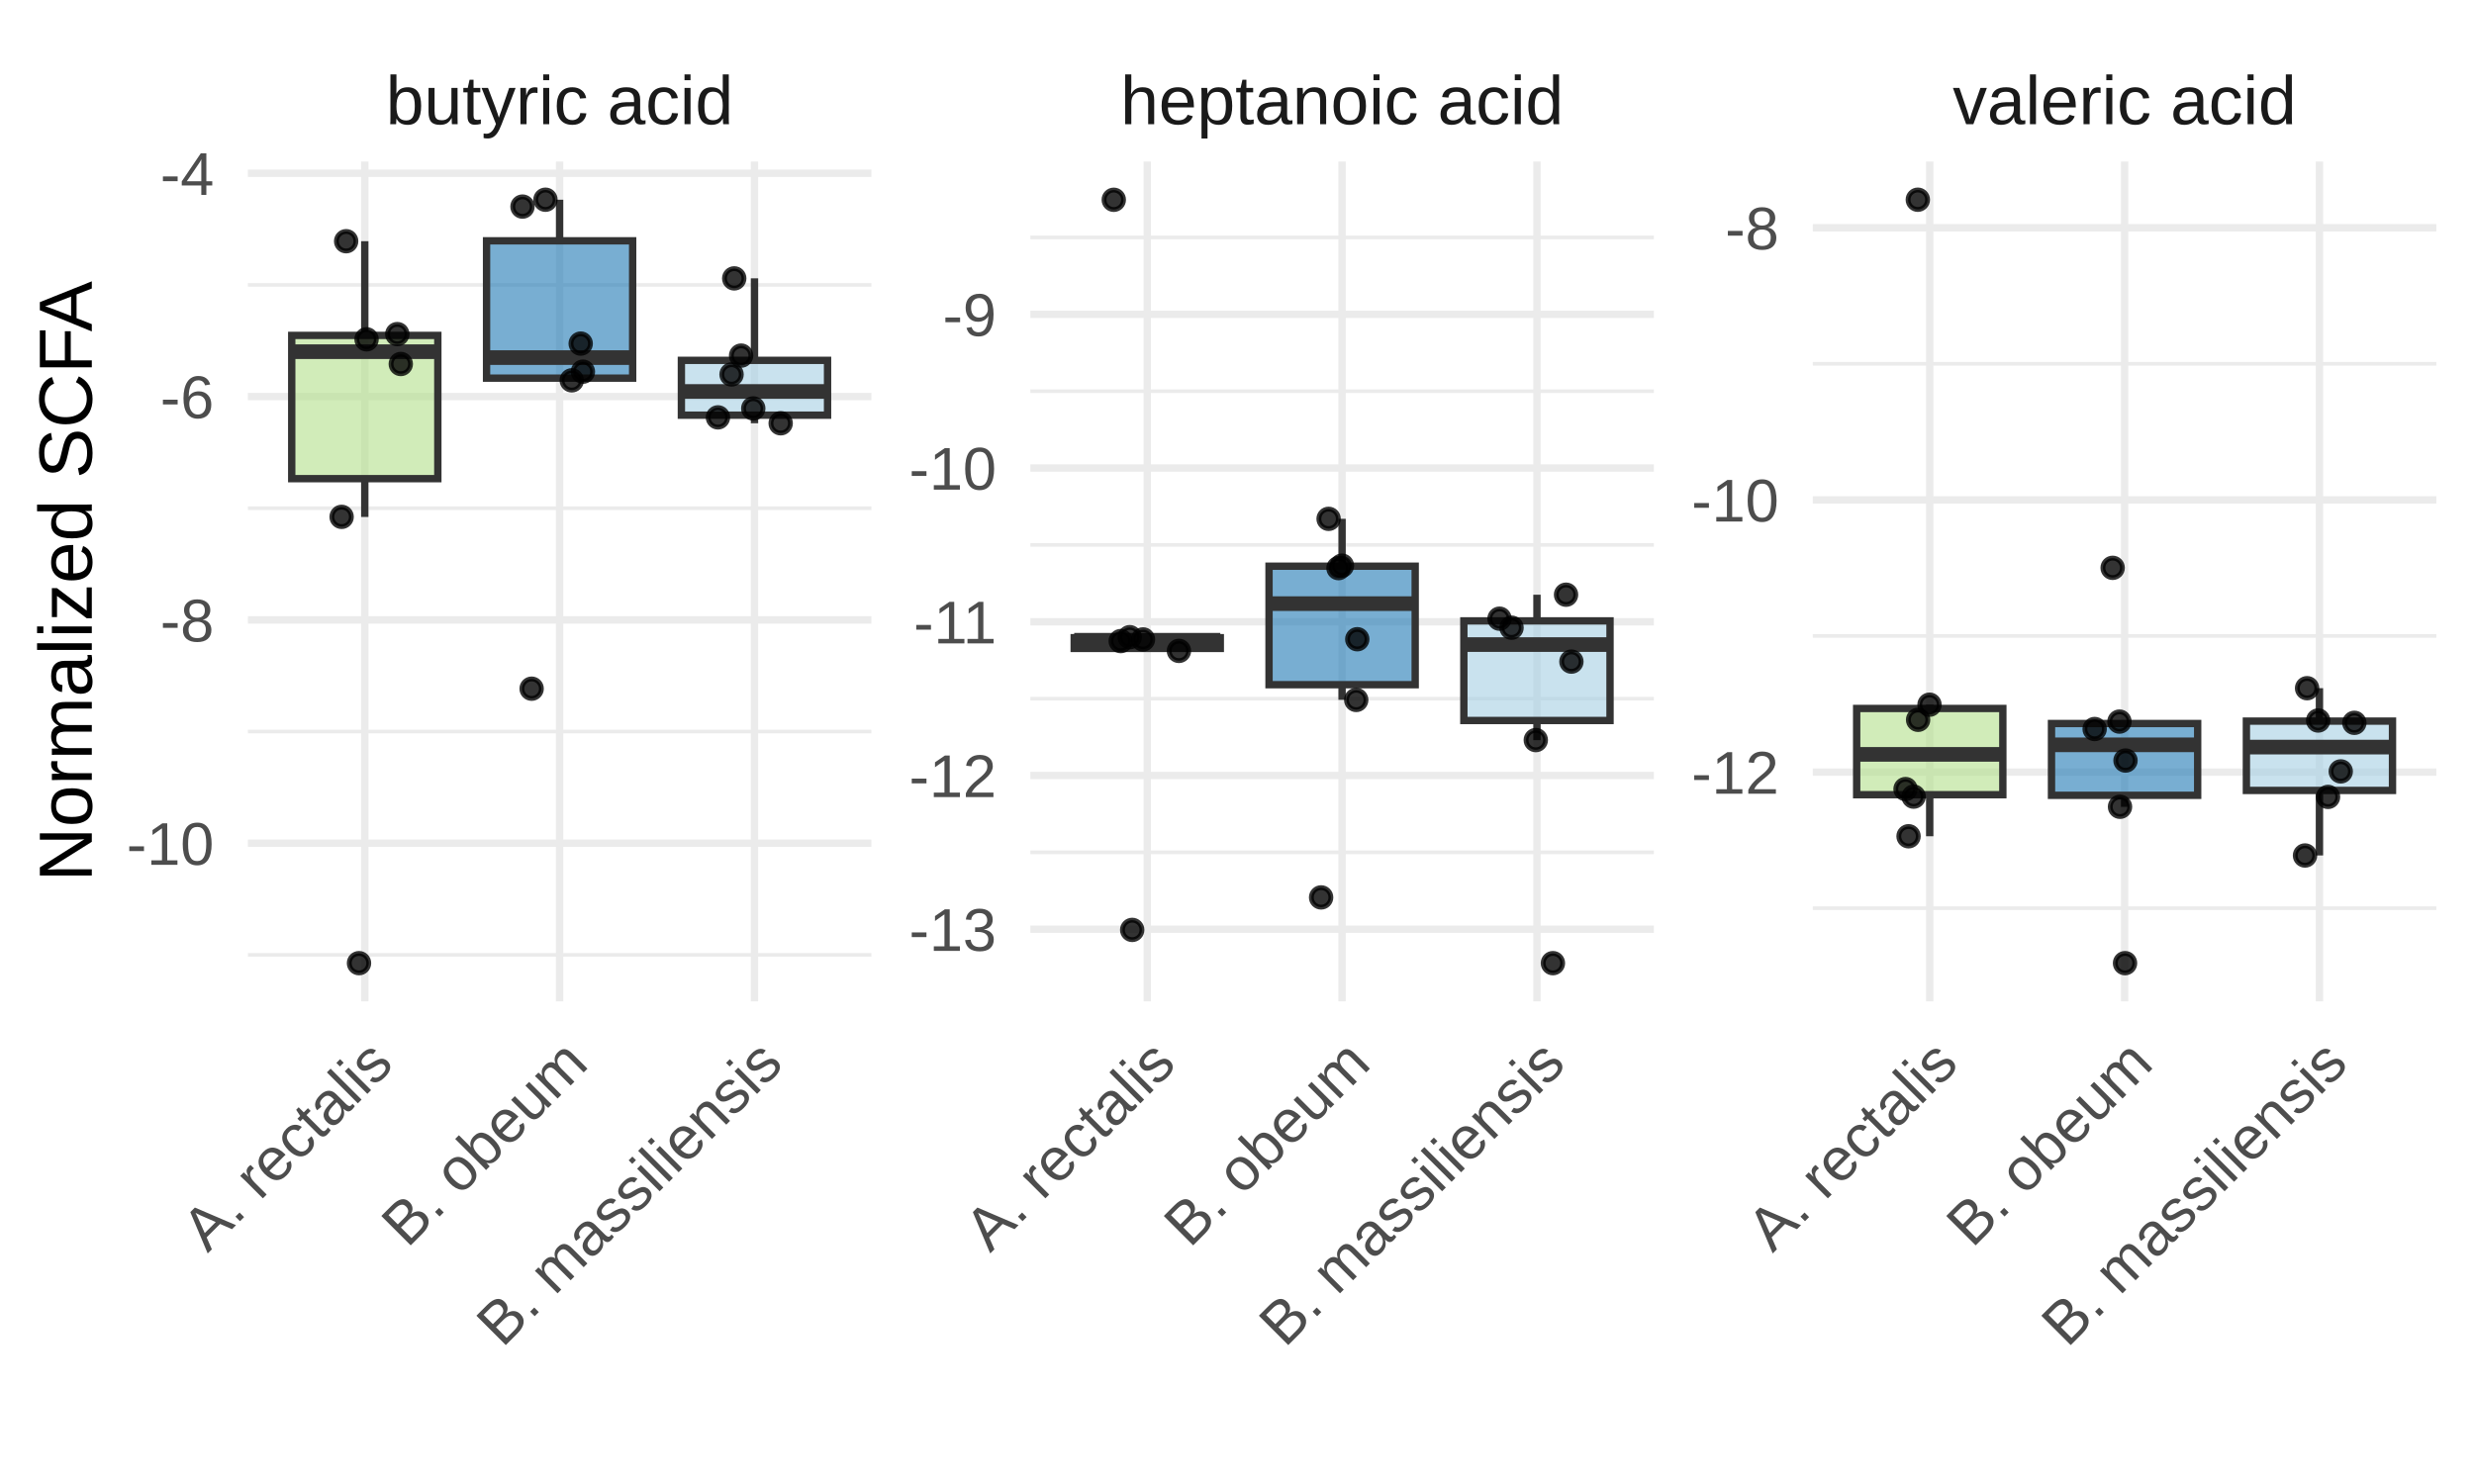
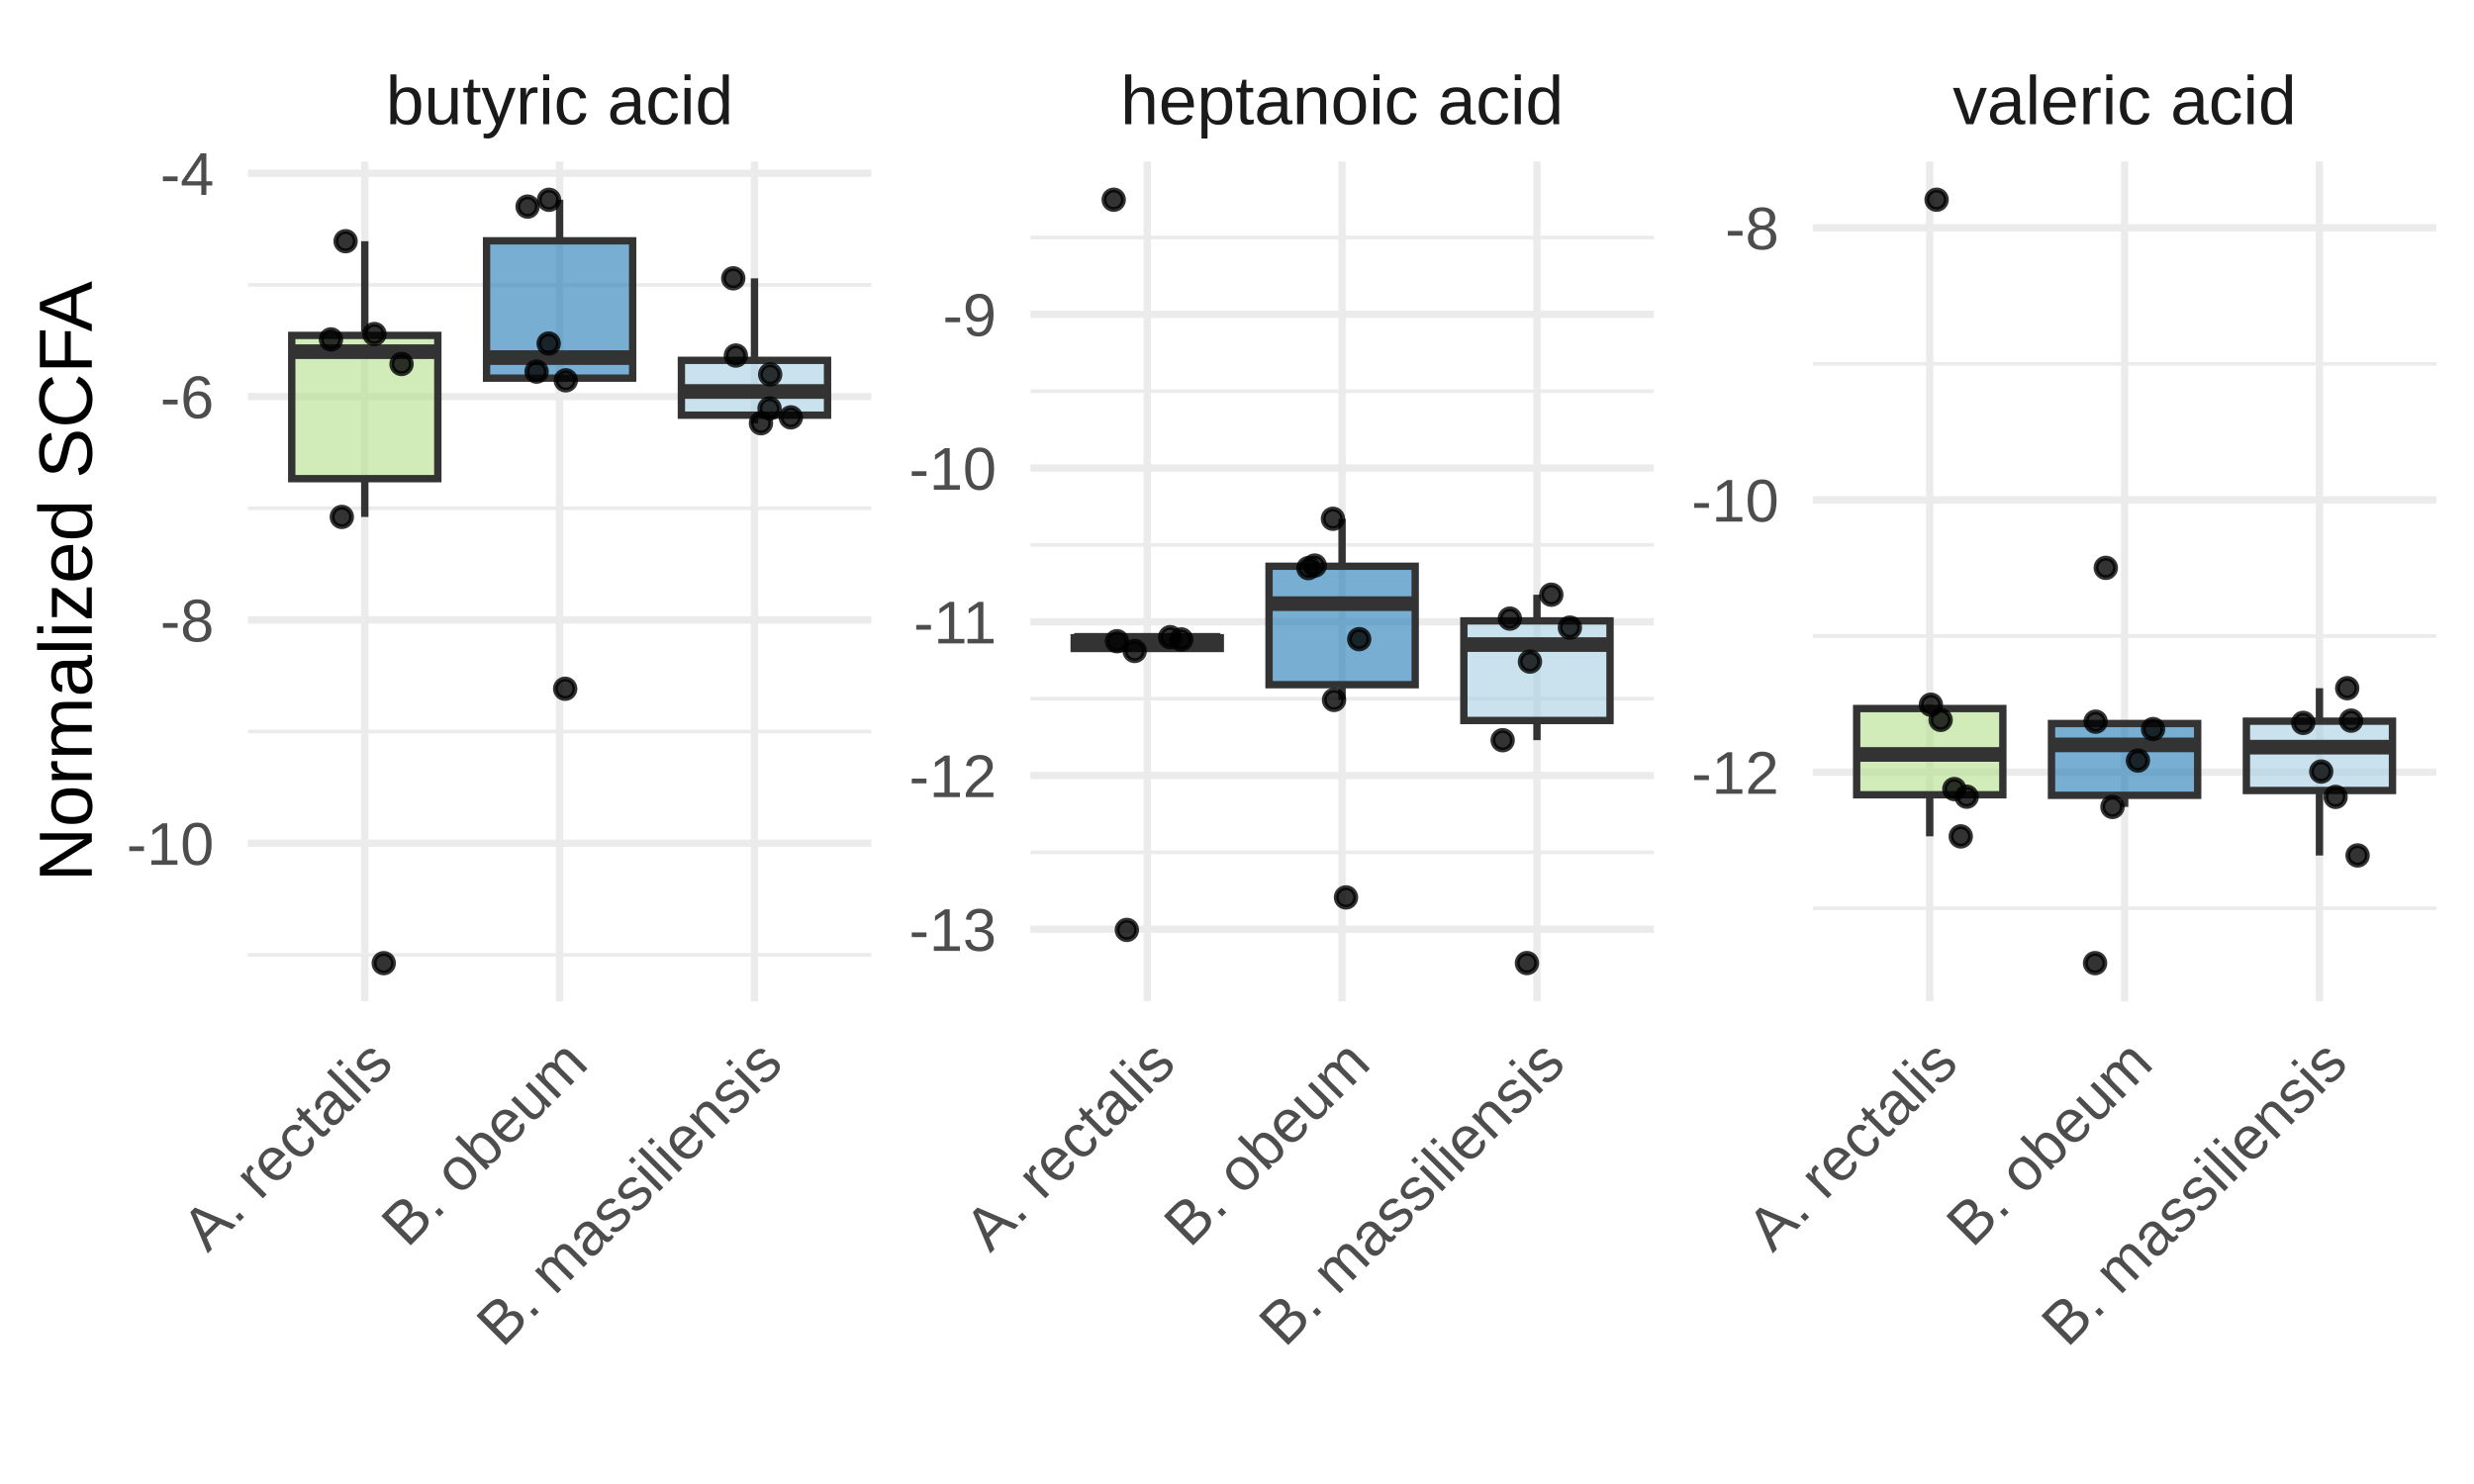
<svg xmlns="http://www.w3.org/2000/svg" class="svglite" width="360.00pt" height="216.00pt" viewBox="0 0 360.00 216.00">
  <defs>
    <style type="text/css">
    .svglite line, .svglite polyline, .svglite polygon, .svglite path, .svglite rect, .svglite circle {
      fill: none;
      stroke: #000000;
      stroke-linecap: round;
      stroke-linejoin: round;
      stroke-miterlimit: 10.00;
    }
    .svglite text {
      white-space: pre;
    }
  </style>
  </defs>
  <rect width="100%" height="100%" style="stroke: none; fill: none;" />
  <defs>
    <clipPath id="cpMC4wMHwzNjAuMDB8MC4wMHwyMTYuMDA=">
      <rect x="0.00" y="0.00" width="360.00" height="216.00" />
    </clipPath>
  </defs>
  <g clip-path="url(#cpMC4wMHwzNjAuMDB8MC4wMHwyMTYuMDA=)">
</g>
  <defs>
    <clipPath id="cpMzYuMDd8MTI2LjgwfDIzLjUxfDE0NS43NQ==">
      <rect x="36.07" y="23.51" width="90.73" height="122.24" />
    </clipPath>
  </defs>
  <g clip-path="url(#cpMzYuMDd8MTI2LjgwfDIzLjUxfDE0NS43NQ==)">
    <polyline points="36.07,138.98 126.80,138.98 " style="stroke-width: 0.53; stroke: #EBEBEB; stroke-linecap: butt;" />
    <polyline points="36.07,106.48 126.80,106.48 " style="stroke-width: 0.53; stroke: #EBEBEB; stroke-linecap: butt;" />
    <polyline points="36.07,73.97 126.80,73.97 " style="stroke-width: 0.53; stroke: #EBEBEB; stroke-linecap: butt;" />
    <polyline points="36.07,41.47 126.80,41.47 " style="stroke-width: 0.53; stroke: #EBEBEB; stroke-linecap: butt;" />
    <polyline points="36.07,122.73 126.80,122.73 " style="stroke-width: 1.07; stroke: #EBEBEB; stroke-linecap: butt;" />
    <polyline points="36.07,90.23 126.80,90.23 " style="stroke-width: 1.07; stroke: #EBEBEB; stroke-linecap: butt;" />
    <polyline points="36.07,57.72 126.80,57.72 " style="stroke-width: 1.07; stroke: #EBEBEB; stroke-linecap: butt;" />
    <polyline points="36.07,25.22 126.80,25.22 " style="stroke-width: 1.07; stroke: #EBEBEB; stroke-linecap: butt;" />
    <polyline points="53.08,145.75 53.08,23.51 " style="stroke-width: 1.07; stroke: #EBEBEB; stroke-linecap: butt;" />
    <polyline points="81.43,145.75 81.43,23.51 " style="stroke-width: 1.07; stroke: #EBEBEB; stroke-linecap: butt;" />
    <polyline points="109.79,145.75 109.79,23.51 " style="stroke-width: 1.07; stroke: #EBEBEB; stroke-linecap: butt;" />
    <line x1="53.08" y1="48.82" x2="53.08" y2="35.11" style="stroke-width: 1.07; stroke: #333333; stroke-linecap: butt;" />
    <line x1="53.08" y1="69.67" x2="53.08" y2="75.24" style="stroke-width: 1.07; stroke: #333333; stroke-linecap: butt;" />
    <polygon points="42.45,48.82 42.45,69.67 63.71,69.67 63.71,48.82 42.45,48.82 " style="stroke-width: 1.07; stroke: #333333; stroke-linecap: butt; stroke-linejoin: miter; fill: #B2DF8A; fill-opacity: 0.60;" />
    <line x1="42.45" y1="51.19" x2="63.71" y2="51.19" style="stroke-width: 2.13; stroke: #333333; stroke-linecap: butt; stroke-linejoin: miter;" />
    <line x1="81.43" y1="35.05" x2="81.43" y2="29.07" style="stroke-width: 1.07; stroke: #333333; stroke-linecap: butt;" />
    <line x1="81.43" y1="55.04" x2="81.43" y2="55.36" style="stroke-width: 1.07; stroke: #333333; stroke-linecap: butt;" />
    <polygon points="70.80,35.05 70.80,55.04 92.06,55.04 92.06,35.05 70.80,35.05 " style="stroke-width: 1.07; stroke: #333333; stroke-linecap: butt; stroke-linejoin: miter; fill: #1F78B4; fill-opacity: 0.60;" />
    <line x1="70.80" y1="52.05" x2="92.06" y2="52.05" style="stroke-width: 2.13; stroke: #333333; stroke-linecap: butt; stroke-linejoin: miter;" />
    <line x1="109.79" y1="52.45" x2="109.79" y2="40.51" style="stroke-width: 1.07; stroke: #333333; stroke-linecap: butt;" />
    <line x1="109.79" y1="60.43" x2="109.79" y2="61.60" style="stroke-width: 1.07; stroke: #333333; stroke-linecap: butt;" />
    <polygon points="99.15,52.45 99.15,60.43 120.42,60.43 120.42,52.45 99.15,52.45 " style="stroke-width: 1.07; stroke: #333333; stroke-linecap: butt; stroke-linejoin: miter; fill: #A6CEE3; fill-opacity: 0.60;" />
    <line x1="99.15" y1="56.98" x2="120.42" y2="56.98" style="stroke-width: 2.13; stroke: #333333; stroke-linecap: butt; stroke-linejoin: miter;" />
-     <circle cx="84.50" cy="50.01" r="1.42" style="stroke-width: 0.71; stroke: #000000; stroke-opacity: 0.80; fill: #000000; fill-opacity: 0.80;" />
-     <circle cx="76.03" cy="30.07" r="1.42" style="stroke-width: 0.71; stroke: #000000; stroke-opacity: 0.80; fill: #000000; fill-opacity: 0.80;" />
-     <circle cx="83.20" cy="55.36" r="1.42" style="stroke-width: 0.71; stroke: #000000; stroke-opacity: 0.80; fill: #000000; fill-opacity: 0.80;" />
-     <circle cx="79.37" cy="29.07" r="1.42" style="stroke-width: 0.71; stroke: #000000; stroke-opacity: 0.80; fill: #000000; fill-opacity: 0.80;" />
-     <circle cx="77.36" cy="100.24" r="1.42" style="stroke-width: 0.71; stroke: #000000; stroke-opacity: 0.80; fill: #000000; fill-opacity: 0.80;" />
-     <circle cx="84.82" cy="54.10" r="1.42" style="stroke-width: 0.71; stroke: #000000; stroke-opacity: 0.80; fill: #000000; fill-opacity: 0.80;" />
-     <circle cx="106.84" cy="40.52" r="1.42" style="stroke-width: 0.71; stroke: #000000; stroke-opacity: 0.80; fill: #000000; fill-opacity: 0.80;" />
-     <circle cx="109.61" cy="59.45" r="1.42" style="stroke-width: 0.71; stroke: #000000; stroke-opacity: 0.80; fill: #000000; fill-opacity: 0.80;" />
-     <circle cx="107.84" cy="51.76" r="1.42" style="stroke-width: 0.71; stroke: #000000; stroke-opacity: 0.80; fill: #000000; fill-opacity: 0.80;" />
-     <circle cx="113.60" cy="61.61" r="1.42" style="stroke-width: 0.71; stroke: #000000; stroke-opacity: 0.80; fill: #000000; fill-opacity: 0.80;" />
-     <circle cx="106.45" cy="54.50" r="1.42" style="stroke-width: 0.71; stroke: #000000; stroke-opacity: 0.80; fill: #000000; fill-opacity: 0.80;" />
-     <circle cx="104.47" cy="60.75" r="1.42" style="stroke-width: 0.71; stroke: #000000; stroke-opacity: 0.80; fill: #000000; fill-opacity: 0.80;" />
-     <circle cx="49.71" cy="75.23" r="1.42" style="stroke-width: 0.71; stroke: #000000; stroke-opacity: 0.80; fill: #000000; fill-opacity: 0.80;" />
-     <circle cx="58.32" cy="52.98" r="1.42" style="stroke-width: 0.71; stroke: #000000; stroke-opacity: 0.80; fill: #000000; fill-opacity: 0.80;" />
-     <circle cx="52.24" cy="140.19" r="1.42" style="stroke-width: 0.71; stroke: #000000; stroke-opacity: 0.80; fill: #000000; fill-opacity: 0.80;" />
-     <circle cx="50.37" cy="35.11" r="1.42" style="stroke-width: 0.71; stroke: #000000; stroke-opacity: 0.80; fill: #000000; fill-opacity: 0.80;" />
-     <circle cx="57.81" cy="48.63" r="1.42" style="stroke-width: 0.71; stroke: #000000; stroke-opacity: 0.80; fill: #000000; fill-opacity: 0.80;" />
-     <circle cx="53.34" cy="49.39" r="1.42" style="stroke-width: 0.71; stroke: #000000; stroke-opacity: 0.80; fill: #000000; fill-opacity: 0.80;" />
+     <circle cx="79.84" cy="50.00" r="1.42" style="stroke-width: 0.71; stroke: #000000; stroke-opacity: 0.80; fill: #000000; fill-opacity: 0.80;" />
+     <circle cx="76.77" cy="30.07" r="1.42" style="stroke-width: 0.71; stroke: #000000; stroke-opacity: 0.80; fill: #000000; fill-opacity: 0.80;" />
+     <circle cx="82.33" cy="55.36" r="1.42" style="stroke-width: 0.71; stroke: #000000; stroke-opacity: 0.80; fill: #000000; fill-opacity: 0.80;" />
+     <circle cx="79.89" cy="29.08" r="1.42" style="stroke-width: 0.71; stroke: #000000; stroke-opacity: 0.80; fill: #000000; fill-opacity: 0.80;" />
+     <circle cx="82.24" cy="100.25" r="1.42" style="stroke-width: 0.71; stroke: #000000; stroke-opacity: 0.80; fill: #000000; fill-opacity: 0.80;" />
+     <circle cx="78.08" cy="54.09" r="1.42" style="stroke-width: 0.71; stroke: #000000; stroke-opacity: 0.80; fill: #000000; fill-opacity: 0.80;" />
+     <circle cx="106.70" cy="40.51" r="1.42" style="stroke-width: 0.71; stroke: #000000; stroke-opacity: 0.80; fill: #000000; fill-opacity: 0.80;" />
+     <circle cx="111.98" cy="59.45" r="1.42" style="stroke-width: 0.71; stroke: #000000; stroke-opacity: 0.80; fill: #000000; fill-opacity: 0.80;" />
+     <circle cx="107.08" cy="51.75" r="1.42" style="stroke-width: 0.71; stroke: #000000; stroke-opacity: 0.80; fill: #000000; fill-opacity: 0.80;" />
+     <circle cx="110.73" cy="61.60" r="1.42" style="stroke-width: 0.71; stroke: #000000; stroke-opacity: 0.80; fill: #000000; fill-opacity: 0.80;" />
+     <circle cx="112.07" cy="54.50" r="1.42" style="stroke-width: 0.71; stroke: #000000; stroke-opacity: 0.80; fill: #000000; fill-opacity: 0.80;" />
+     <circle cx="115.08" cy="60.75" r="1.42" style="stroke-width: 0.71; stroke: #000000; stroke-opacity: 0.80; fill: #000000; fill-opacity: 0.80;" />
+     <circle cx="49.74" cy="75.24" r="1.42" style="stroke-width: 0.71; stroke: #000000; stroke-opacity: 0.80; fill: #000000; fill-opacity: 0.80;" />
+     <circle cx="58.43" cy="52.98" r="1.42" style="stroke-width: 0.71; stroke: #000000; stroke-opacity: 0.80; fill: #000000; fill-opacity: 0.80;" />
+     <circle cx="55.84" cy="140.19" r="1.42" style="stroke-width: 0.71; stroke: #000000; stroke-opacity: 0.80; fill: #000000; fill-opacity: 0.80;" />
+     <circle cx="50.29" cy="35.11" r="1.42" style="stroke-width: 0.71; stroke: #000000; stroke-opacity: 0.80; fill: #000000; fill-opacity: 0.80;" />
+     <circle cx="54.49" cy="48.62" r="1.42" style="stroke-width: 0.71; stroke: #000000; stroke-opacity: 0.80; fill: #000000; fill-opacity: 0.80;" />
+     <circle cx="48.16" cy="49.40" r="1.42" style="stroke-width: 0.71; stroke: #000000; stroke-opacity: 0.80; fill: #000000; fill-opacity: 0.80;" />
  </g>
  <g clip-path="url(#cpMC4wMHwzNjAuMDB8MC4wMHwyMTYuMDA=)">
</g>
  <defs>
    <clipPath id="cpMTQ5LjkzfDI0MC42NnwyMy41MXwxNDUuNzU=">
      <rect x="149.93" y="23.51" width="90.73" height="122.24" />
    </clipPath>
  </defs>
  <g clip-path="url(#cpMTQ5LjkzfDI0MC42NnwyMy41MXwxNDUuNzU=)">
    <polyline points="149.93,124.06 240.66,124.06 " style="stroke-width: 0.53; stroke: #EBEBEB; stroke-linecap: butt;" />
    <polyline points="149.93,101.69 240.66,101.69 " style="stroke-width: 0.53; stroke: #EBEBEB; stroke-linecap: butt;" />
    <polyline points="149.93,79.31 240.66,79.31 " style="stroke-width: 0.53; stroke: #EBEBEB; stroke-linecap: butt;" />
    <polyline points="149.93,56.94 240.66,56.94 " style="stroke-width: 0.53; stroke: #EBEBEB; stroke-linecap: butt;" />
-     <polyline points="149.93,34.56 240.66,34.56 " style="stroke-width: 0.53; stroke: #EBEBEB; stroke-linecap: butt;" />
+     <polyline points="149.93,34.57 240.66,34.57 " style="stroke-width: 0.53; stroke: #EBEBEB; stroke-linecap: butt;" />
    <polyline points="149.93,135.25 240.66,135.25 " style="stroke-width: 1.07; stroke: #EBEBEB; stroke-linecap: butt;" />
    <polyline points="149.93,112.87 240.66,112.87 " style="stroke-width: 1.07; stroke: #EBEBEB; stroke-linecap: butt;" />
    <polyline points="149.93,90.50 240.66,90.50 " style="stroke-width: 1.07; stroke: #EBEBEB; stroke-linecap: butt;" />
-     <polyline points="149.93,68.12 240.66,68.12 " style="stroke-width: 1.07; stroke: #EBEBEB; stroke-linecap: butt;" />
+     <polyline points="149.93,68.13 240.66,68.13 " style="stroke-width: 1.07; stroke: #EBEBEB; stroke-linecap: butt;" />
    <polyline points="149.93,45.75 240.66,45.75 " style="stroke-width: 1.07; stroke: #EBEBEB; stroke-linecap: butt;" />
    <polyline points="166.94,145.75 166.94,23.51 " style="stroke-width: 1.07; stroke: #EBEBEB; stroke-linecap: butt;" />
    <polyline points="195.29,145.75 195.29,23.51 " style="stroke-width: 1.07; stroke: #EBEBEB; stroke-linecap: butt;" />
    <polyline points="223.65,145.75 223.65,23.51 " style="stroke-width: 1.07; stroke: #EBEBEB; stroke-linecap: butt;" />
-     <line x1="166.94" y1="92.82" x2="166.94" y2="92.74" style="stroke-width: 1.07; stroke: #333333; stroke-linecap: butt;" />
-     <line x1="166.94" y1="94.38" x2="166.94" y2="94.74" style="stroke-width: 1.07; stroke: #333333; stroke-linecap: butt;" />
-     <polygon points="156.31,92.82 156.31,94.38 177.57,94.38 177.57,92.82 156.31,92.82 " style="stroke-width: 1.07; stroke: #333333; stroke-linecap: butt; stroke-linejoin: miter; fill: #B2DF8A; fill-opacity: 0.60;" />
-     <line x1="156.31" y1="93.19" x2="177.57" y2="93.19" style="stroke-width: 2.13; stroke: #333333; stroke-linecap: butt; stroke-linejoin: miter;" />
-     <line x1="195.29" y1="82.41" x2="195.29" y2="75.51" style="stroke-width: 1.07; stroke: #333333; stroke-linecap: butt;" />
+     <line x1="166.94" y1="92.83" x2="166.94" y2="92.74" style="stroke-width: 1.07; stroke: #333333; stroke-linecap: butt;" />
+     <line x1="166.94" y1="94.39" x2="166.94" y2="94.74" style="stroke-width: 1.07; stroke: #333333; stroke-linecap: butt;" />
+     <polygon points="156.31,92.83 156.31,94.39 177.57,94.39 177.57,92.83 156.31,92.83 " style="stroke-width: 1.07; stroke: #333333; stroke-linecap: butt; stroke-linejoin: miter; fill: #B2DF8A; fill-opacity: 0.60;" />
+     <line x1="156.31" y1="93.20" x2="177.57" y2="93.20" style="stroke-width: 2.13; stroke: #333333; stroke-linecap: butt; stroke-linejoin: miter;" />
+     <line x1="195.29" y1="82.42" x2="195.29" y2="75.51" style="stroke-width: 1.07; stroke: #333333; stroke-linecap: butt;" />
    <line x1="195.29" y1="99.66" x2="195.29" y2="101.87" style="stroke-width: 1.07; stroke: #333333; stroke-linecap: butt;" />
-     <polygon points="184.66,82.41 184.66,99.66 205.93,99.66 205.93,82.41 184.66,82.41 " style="stroke-width: 1.07; stroke: #333333; stroke-linecap: butt; stroke-linejoin: miter; fill: #1F78B4; fill-opacity: 0.60;" />
+     <polygon points="184.66,82.42 184.66,99.66 205.93,99.66 205.93,82.42 184.66,82.42 " style="stroke-width: 1.07; stroke: #333333; stroke-linecap: butt; stroke-linejoin: miter; fill: #1F78B4; fill-opacity: 0.60;" />
    <line x1="184.66" y1="87.86" x2="205.93" y2="87.86" style="stroke-width: 2.13; stroke: #333333; stroke-linecap: butt; stroke-linejoin: miter;" />
    <line x1="223.65" y1="90.37" x2="223.65" y2="86.56" style="stroke-width: 1.07; stroke: #333333; stroke-linecap: butt;" />
    <line x1="223.65" y1="104.87" x2="223.65" y2="107.73" style="stroke-width: 1.07; stroke: #333333; stroke-linecap: butt;" />
    <polygon points="213.01,90.37 213.01,104.87 234.28,104.87 234.28,90.37 213.01,90.37 " style="stroke-width: 1.07; stroke: #333333; stroke-linecap: butt; stroke-linejoin: miter; fill: #A6CEE3; fill-opacity: 0.60;" />
    <line x1="213.01" y1="93.82" x2="234.28" y2="93.82" style="stroke-width: 2.13; stroke: #333333; stroke-linecap: butt; stroke-linejoin: miter;" />
-     <circle cx="197.35" cy="101.88" r="1.42" style="stroke-width: 0.71; stroke: #000000; stroke-opacity: 0.80; fill: #000000; fill-opacity: 0.80;" />
-     <circle cx="195.27" cy="82.33" r="1.42" style="stroke-width: 0.71; stroke: #000000; stroke-opacity: 0.80; fill: #000000; fill-opacity: 0.80;" />
-     <circle cx="193.33" cy="75.52" r="1.42" style="stroke-width: 0.71; stroke: #000000; stroke-opacity: 0.80; fill: #000000; fill-opacity: 0.80;" />
-     <circle cx="192.24" cy="130.62" r="1.42" style="stroke-width: 0.71; stroke: #000000; stroke-opacity: 0.80; fill: #000000; fill-opacity: 0.80;" />
-     <circle cx="194.77" cy="82.69" r="1.42" style="stroke-width: 0.71; stroke: #000000; stroke-opacity: 0.80; fill: #000000; fill-opacity: 0.80;" />
-     <circle cx="197.50" cy="93.04" r="1.42" style="stroke-width: 0.71; stroke: #000000; stroke-opacity: 0.80; fill: #000000; fill-opacity: 0.80;" />
-     <circle cx="223.48" cy="107.72" r="1.42" style="stroke-width: 0.71; stroke: #000000; stroke-opacity: 0.80; fill: #000000; fill-opacity: 0.80;" />
-     <circle cx="219.95" cy="91.36" r="1.42" style="stroke-width: 0.71; stroke: #000000; stroke-opacity: 0.80; fill: #000000; fill-opacity: 0.80;" />
-     <circle cx="228.66" cy="96.30" r="1.42" style="stroke-width: 0.71; stroke: #000000; stroke-opacity: 0.80; fill: #000000; fill-opacity: 0.80;" />
-     <circle cx="227.88" cy="86.56" r="1.42" style="stroke-width: 0.71; stroke: #000000; stroke-opacity: 0.80; fill: #000000; fill-opacity: 0.80;" />
-     <circle cx="225.97" cy="140.19" r="1.42" style="stroke-width: 0.71; stroke: #000000; stroke-opacity: 0.80; fill: #000000; fill-opacity: 0.80;" />
-     <circle cx="218.20" cy="90.05" r="1.42" style="stroke-width: 0.71; stroke: #000000; stroke-opacity: 0.80; fill: #000000; fill-opacity: 0.80;" />
-     <circle cx="171.55" cy="94.74" r="1.42" style="stroke-width: 0.71; stroke: #000000; stroke-opacity: 0.80; fill: #000000; fill-opacity: 0.80;" />
-     <circle cx="163.08" cy="93.31" r="1.42" style="stroke-width: 0.71; stroke: #000000; stroke-opacity: 0.80; fill: #000000; fill-opacity: 0.80;" />
-     <circle cx="164.75" cy="135.35" r="1.42" style="stroke-width: 0.71; stroke: #000000; stroke-opacity: 0.80; fill: #000000; fill-opacity: 0.80;" />
-     <circle cx="162.07" cy="29.08" r="1.42" style="stroke-width: 0.71; stroke: #000000; stroke-opacity: 0.80; fill: #000000; fill-opacity: 0.80;" />
-     <circle cx="166.32" cy="93.07" r="1.42" style="stroke-width: 0.71; stroke: #000000; stroke-opacity: 0.80; fill: #000000; fill-opacity: 0.80;" />
-     <circle cx="164.39" cy="92.74" r="1.42" style="stroke-width: 0.71; stroke: #000000; stroke-opacity: 0.80; fill: #000000; fill-opacity: 0.80;" />
+     <circle cx="194.12" cy="101.88" r="1.42" style="stroke-width: 0.71; stroke: #000000; stroke-opacity: 0.80; fill: #000000; fill-opacity: 0.80;" />
+     <circle cx="191.31" cy="82.32" r="1.42" style="stroke-width: 0.71; stroke: #000000; stroke-opacity: 0.80; fill: #000000; fill-opacity: 0.80;" />
+     <circle cx="193.96" cy="75.51" r="1.42" style="stroke-width: 0.71; stroke: #000000; stroke-opacity: 0.80; fill: #000000; fill-opacity: 0.80;" />
+     <circle cx="195.86" cy="130.62" r="1.42" style="stroke-width: 0.71; stroke: #000000; stroke-opacity: 0.80; fill: #000000; fill-opacity: 0.80;" />
+     <circle cx="190.39" cy="82.69" r="1.42" style="stroke-width: 0.71; stroke: #000000; stroke-opacity: 0.80; fill: #000000; fill-opacity: 0.80;" />
+     <circle cx="197.78" cy="93.03" r="1.42" style="stroke-width: 0.71; stroke: #000000; stroke-opacity: 0.80; fill: #000000; fill-opacity: 0.80;" />
+     <circle cx="218.66" cy="107.74" r="1.42" style="stroke-width: 0.71; stroke: #000000; stroke-opacity: 0.80; fill: #000000; fill-opacity: 0.80;" />
+     <circle cx="228.44" cy="91.35" r="1.42" style="stroke-width: 0.71; stroke: #000000; stroke-opacity: 0.80; fill: #000000; fill-opacity: 0.80;" />
+     <circle cx="222.63" cy="96.30" r="1.42" style="stroke-width: 0.71; stroke: #000000; stroke-opacity: 0.80; fill: #000000; fill-opacity: 0.80;" />
+     <circle cx="225.74" cy="86.56" r="1.42" style="stroke-width: 0.71; stroke: #000000; stroke-opacity: 0.80; fill: #000000; fill-opacity: 0.80;" />
+     <circle cx="222.19" cy="140.18" r="1.42" style="stroke-width: 0.71; stroke: #000000; stroke-opacity: 0.80; fill: #000000; fill-opacity: 0.80;" />
+     <circle cx="219.71" cy="90.04" r="1.42" style="stroke-width: 0.71; stroke: #000000; stroke-opacity: 0.80; fill: #000000; fill-opacity: 0.80;" />
+     <circle cx="165.11" cy="94.75" r="1.42" style="stroke-width: 0.71; stroke: #000000; stroke-opacity: 0.80; fill: #000000; fill-opacity: 0.80;" />
+     <circle cx="162.54" cy="93.33" r="1.42" style="stroke-width: 0.71; stroke: #000000; stroke-opacity: 0.80; fill: #000000; fill-opacity: 0.80;" />
+     <circle cx="163.97" cy="135.35" r="1.42" style="stroke-width: 0.71; stroke: #000000; stroke-opacity: 0.80; fill: #000000; fill-opacity: 0.80;" />
+     <circle cx="162.06" cy="29.07" r="1.42" style="stroke-width: 0.71; stroke: #000000; stroke-opacity: 0.80; fill: #000000; fill-opacity: 0.80;" />
+     <circle cx="171.89" cy="93.07" r="1.42" style="stroke-width: 0.71; stroke: #000000; stroke-opacity: 0.80; fill: #000000; fill-opacity: 0.80;" />
+     <circle cx="170.28" cy="92.74" r="1.42" style="stroke-width: 0.71; stroke: #000000; stroke-opacity: 0.80; fill: #000000; fill-opacity: 0.80;" />
  </g>
  <g clip-path="url(#cpMC4wMHwzNjAuMDB8MC4wMHwyMTYuMDA=)">
</g>
  <defs>
    <clipPath id="cpMjYzLjc5fDM1NC41MnwyMy41MXwxNDUuNzU=">
      <rect x="263.79" y="23.51" width="90.73" height="122.24" />
    </clipPath>
  </defs>
  <g clip-path="url(#cpMjYzLjc5fDM1NC41MnwyMy41MXwxNDUuNzU=)">
-     <polyline points="263.79,132.19 354.52,132.19 " style="stroke-width: 0.53; stroke: #EBEBEB; stroke-linecap: butt;" />
-     <polyline points="263.79,92.57 354.52,92.57 " style="stroke-width: 0.53; stroke: #EBEBEB; stroke-linecap: butt;" />
-     <polyline points="263.79,52.95 354.52,52.95 " style="stroke-width: 0.53; stroke: #EBEBEB; stroke-linecap: butt;" />
-     <polyline points="263.79,112.38 354.52,112.38 " style="stroke-width: 1.07; stroke: #EBEBEB; stroke-linecap: butt;" />
-     <polyline points="263.79,72.76 354.52,72.76 " style="stroke-width: 1.07; stroke: #EBEBEB; stroke-linecap: butt;" />
+     <polyline points="263.79,132.20 354.52,132.20 " style="stroke-width: 0.53; stroke: #EBEBEB; stroke-linecap: butt;" />
+     <polyline points="263.79,92.58 354.52,92.58 " style="stroke-width: 0.53; stroke: #EBEBEB; stroke-linecap: butt;" />
+     <polyline points="263.79,52.96 354.52,52.96 " style="stroke-width: 0.53; stroke: #EBEBEB; stroke-linecap: butt;" />
+     <polyline points="263.79,112.39 354.52,112.39 " style="stroke-width: 1.07; stroke: #EBEBEB; stroke-linecap: butt;" />
+     <polyline points="263.79,72.77 354.52,72.77 " style="stroke-width: 1.07; stroke: #EBEBEB; stroke-linecap: butt;" />
    <polyline points="263.79,33.15 354.52,33.15 " style="stroke-width: 1.07; stroke: #EBEBEB; stroke-linecap: butt;" />
    <polyline points="280.80,145.75 280.80,23.51 " style="stroke-width: 1.07; stroke: #EBEBEB; stroke-linecap: butt;" />
    <polyline points="309.16,145.75 309.16,23.51 " style="stroke-width: 1.07; stroke: #EBEBEB; stroke-linecap: butt;" />
    <polyline points="337.51,145.75 337.51,23.51 " style="stroke-width: 1.07; stroke: #EBEBEB; stroke-linecap: butt;" />
-     <line x1="280.80" y1="103.12" x2="280.80" y2="102.57" style="stroke-width: 1.07; stroke: #333333; stroke-linecap: butt;" />
-     <line x1="280.80" y1="115.67" x2="280.80" y2="121.72" style="stroke-width: 1.07; stroke: #333333; stroke-linecap: butt;" />
-     <polygon points="270.17,103.12 270.17,115.67 291.44,115.67 291.44,103.12 270.17,103.12 " style="stroke-width: 1.07; stroke: #333333; stroke-linecap: butt; stroke-linejoin: miter; fill: #B2DF8A; fill-opacity: 0.60;" />
-     <line x1="270.17" y1="109.80" x2="291.44" y2="109.80" style="stroke-width: 2.13; stroke: #333333; stroke-linecap: butt; stroke-linejoin: miter;" />
+     <line x1="280.80" y1="103.13" x2="280.80" y2="102.58" style="stroke-width: 1.07; stroke: #333333; stroke-linecap: butt;" />
+     <line x1="280.80" y1="115.68" x2="280.80" y2="121.73" style="stroke-width: 1.07; stroke: #333333; stroke-linecap: butt;" />
+     <polygon points="270.17,103.13 270.17,115.68 291.44,115.68 291.44,103.13 270.17,103.13 " style="stroke-width: 1.07; stroke: #333333; stroke-linecap: butt; stroke-linejoin: miter; fill: #B2DF8A; fill-opacity: 0.60;" />
+     <line x1="270.17" y1="109.81" x2="291.44" y2="109.81" style="stroke-width: 2.13; stroke: #333333; stroke-linecap: butt; stroke-linejoin: miter;" />
    <line x1="309.16" y1="105.31" x2="309.16" y2="105.04" style="stroke-width: 1.07; stroke: #333333; stroke-linecap: butt;" />
-     <line x1="309.16" y1="115.76" x2="309.16" y2="117.44" style="stroke-width: 1.07; stroke: #333333; stroke-linecap: butt;" />
+     <line x1="309.16" y1="115.76" x2="309.16" y2="117.45" style="stroke-width: 1.07; stroke: #333333; stroke-linecap: butt;" />
    <polygon points="298.52,105.31 298.52,115.76 319.79,115.76 319.79,105.31 298.52,105.31 " style="stroke-width: 1.07; stroke: #333333; stroke-linecap: butt; stroke-linejoin: miter; fill: #1F78B4; fill-opacity: 0.60;" />
-     <line x1="298.52" y1="108.41" x2="319.79" y2="108.41" style="stroke-width: 2.13; stroke: #333333; stroke-linecap: butt; stroke-linejoin: miter;" />
-     <line x1="337.51" y1="104.96" x2="337.51" y2="100.17" style="stroke-width: 1.07; stroke: #333333; stroke-linecap: butt;" />
-     <line x1="337.51" y1="115.05" x2="337.51" y2="124.51" style="stroke-width: 1.07; stroke: #333333; stroke-linecap: butt;" />
-     <polygon points="326.88,104.96 326.88,115.05 348.14,115.05 348.14,104.96 326.88,104.96 " style="stroke-width: 1.07; stroke: #333333; stroke-linecap: butt; stroke-linejoin: miter; fill: #A6CEE3; fill-opacity: 0.60;" />
-     <line x1="326.88" y1="108.74" x2="348.14" y2="108.74" style="stroke-width: 2.13; stroke: #333333; stroke-linecap: butt; stroke-linejoin: miter;" />
-     <circle cx="309.29" cy="110.70" r="1.42" style="stroke-width: 0.71; stroke: #000000; stroke-opacity: 0.80; fill: #000000; fill-opacity: 0.80;" />
-     <circle cx="307.42" cy="82.65" r="1.42" style="stroke-width: 0.71; stroke: #000000; stroke-opacity: 0.80; fill: #000000; fill-opacity: 0.80;" />
-     <circle cx="309.22" cy="140.19" r="1.42" style="stroke-width: 0.71; stroke: #000000; stroke-opacity: 0.80; fill: #000000; fill-opacity: 0.80;" />
-     <circle cx="308.41" cy="105.03" r="1.42" style="stroke-width: 0.71; stroke: #000000; stroke-opacity: 0.80; fill: #000000; fill-opacity: 0.80;" />
-     <circle cx="304.80" cy="106.11" r="1.42" style="stroke-width: 0.71; stroke: #000000; stroke-opacity: 0.80; fill: #000000; fill-opacity: 0.80;" />
-     <circle cx="308.49" cy="117.43" r="1.42" style="stroke-width: 0.71; stroke: #000000; stroke-opacity: 0.80; fill: #000000; fill-opacity: 0.80;" />
-     <circle cx="340.61" cy="112.28" r="1.42" style="stroke-width: 0.71; stroke: #000000; stroke-opacity: 0.80; fill: #000000; fill-opacity: 0.80;" />
-     <circle cx="335.41" cy="124.52" r="1.42" style="stroke-width: 0.71; stroke: #000000; stroke-opacity: 0.80; fill: #000000; fill-opacity: 0.80;" />
-     <circle cx="335.71" cy="100.17" r="1.42" style="stroke-width: 0.71; stroke: #000000; stroke-opacity: 0.80; fill: #000000; fill-opacity: 0.80;" />
-     <circle cx="338.76" cy="115.99" r="1.42" style="stroke-width: 0.71; stroke: #000000; stroke-opacity: 0.80; fill: #000000; fill-opacity: 0.80;" />
-     <circle cx="337.32" cy="104.87" r="1.42" style="stroke-width: 0.71; stroke: #000000; stroke-opacity: 0.80; fill: #000000; fill-opacity: 0.80;" />
-     <circle cx="342.59" cy="105.21" r="1.42" style="stroke-width: 0.71; stroke: #000000; stroke-opacity: 0.80; fill: #000000; fill-opacity: 0.80;" />
-     <circle cx="277.28" cy="114.85" r="1.42" style="stroke-width: 0.71; stroke: #000000; stroke-opacity: 0.80; fill: #000000; fill-opacity: 0.80;" />
-     <circle cx="278.46" cy="115.95" r="1.42" style="stroke-width: 0.71; stroke: #000000; stroke-opacity: 0.80; fill: #000000; fill-opacity: 0.80;" />
-     <circle cx="277.72" cy="121.72" r="1.42" style="stroke-width: 0.71; stroke: #000000; stroke-opacity: 0.80; fill: #000000; fill-opacity: 0.80;" />
-     <circle cx="279.07" cy="29.07" r="1.42" style="stroke-width: 0.71; stroke: #000000; stroke-opacity: 0.80; fill: #000000; fill-opacity: 0.80;" />
-     <circle cx="279.11" cy="104.77" r="1.42" style="stroke-width: 0.71; stroke: #000000; stroke-opacity: 0.80; fill: #000000; fill-opacity: 0.80;" />
-     <circle cx="280.77" cy="102.57" r="1.42" style="stroke-width: 0.71; stroke: #000000; stroke-opacity: 0.80; fill: #000000; fill-opacity: 0.80;" />
+     <line x1="298.52" y1="108.42" x2="319.79" y2="108.42" style="stroke-width: 2.13; stroke: #333333; stroke-linecap: butt; stroke-linejoin: miter;" />
+     <line x1="337.51" y1="104.97" x2="337.51" y2="100.17" style="stroke-width: 1.07; stroke: #333333; stroke-linecap: butt;" />
+     <line x1="337.51" y1="115.06" x2="337.51" y2="124.52" style="stroke-width: 1.07; stroke: #333333; stroke-linecap: butt;" />
+     <polygon points="326.88,104.97 326.88,115.06 348.14,115.06 348.14,104.97 326.88,104.97 " style="stroke-width: 1.07; stroke: #333333; stroke-linecap: butt; stroke-linejoin: miter; fill: #A6CEE3; fill-opacity: 0.60;" />
+     <line x1="326.88" y1="108.75" x2="348.14" y2="108.75" style="stroke-width: 2.13; stroke: #333333; stroke-linecap: butt; stroke-linejoin: miter;" />
+     <circle cx="311.10" cy="110.70" r="1.42" style="stroke-width: 0.71; stroke: #000000; stroke-opacity: 0.80; fill: #000000; fill-opacity: 0.80;" />
+     <circle cx="306.42" cy="82.65" r="1.42" style="stroke-width: 0.71; stroke: #000000; stroke-opacity: 0.80; fill: #000000; fill-opacity: 0.80;" />
+     <circle cx="304.86" cy="140.19" r="1.42" style="stroke-width: 0.71; stroke: #000000; stroke-opacity: 0.80; fill: #000000; fill-opacity: 0.80;" />
+     <circle cx="304.94" cy="105.04" r="1.42" style="stroke-width: 0.71; stroke: #000000; stroke-opacity: 0.80; fill: #000000; fill-opacity: 0.80;" />
+     <circle cx="313.30" cy="106.12" r="1.42" style="stroke-width: 0.71; stroke: #000000; stroke-opacity: 0.80; fill: #000000; fill-opacity: 0.80;" />
+     <circle cx="307.39" cy="117.45" r="1.42" style="stroke-width: 0.71; stroke: #000000; stroke-opacity: 0.80; fill: #000000; fill-opacity: 0.80;" />
+     <circle cx="337.77" cy="112.30" r="1.42" style="stroke-width: 0.71; stroke: #000000; stroke-opacity: 0.80; fill: #000000; fill-opacity: 0.80;" />
+     <circle cx="343.06" cy="124.51" r="1.42" style="stroke-width: 0.71; stroke: #000000; stroke-opacity: 0.80; fill: #000000; fill-opacity: 0.80;" />
+     <circle cx="341.55" cy="100.17" r="1.42" style="stroke-width: 0.71; stroke: #000000; stroke-opacity: 0.80; fill: #000000; fill-opacity: 0.80;" />
+     <circle cx="339.86" cy="115.99" r="1.42" style="stroke-width: 0.71; stroke: #000000; stroke-opacity: 0.80; fill: #000000; fill-opacity: 0.80;" />
+     <circle cx="342.12" cy="104.89" r="1.42" style="stroke-width: 0.71; stroke: #000000; stroke-opacity: 0.80; fill: #000000; fill-opacity: 0.80;" />
+     <circle cx="335.15" cy="105.22" r="1.42" style="stroke-width: 0.71; stroke: #000000; stroke-opacity: 0.80; fill: #000000; fill-opacity: 0.80;" />
+     <circle cx="284.38" cy="114.85" r="1.42" style="stroke-width: 0.71; stroke: #000000; stroke-opacity: 0.80; fill: #000000; fill-opacity: 0.80;" />
+     <circle cx="286.18" cy="115.96" r="1.42" style="stroke-width: 0.71; stroke: #000000; stroke-opacity: 0.80; fill: #000000; fill-opacity: 0.80;" />
+     <circle cx="285.32" cy="121.74" r="1.42" style="stroke-width: 0.71; stroke: #000000; stroke-opacity: 0.80; fill: #000000; fill-opacity: 0.80;" />
+     <circle cx="281.80" cy="29.07" r="1.42" style="stroke-width: 0.71; stroke: #000000; stroke-opacity: 0.80; fill: #000000; fill-opacity: 0.80;" />
+     <circle cx="282.39" cy="104.78" r="1.42" style="stroke-width: 0.71; stroke: #000000; stroke-opacity: 0.80; fill: #000000; fill-opacity: 0.80;" />
+     <circle cx="280.97" cy="102.57" r="1.42" style="stroke-width: 0.71; stroke: #000000; stroke-opacity: 0.80; fill: #000000; fill-opacity: 0.80;" />
  </g>
  <g clip-path="url(#cpMC4wMHwzNjAuMDB8MC4wMHwyMTYuMDA=)">
</g>
  <defs>
    <clipPath id="cpMzYuMDd8MTI2LjgwfDUuNDh8MjMuNTE=">
      <rect x="36.07" y="5.48" width="90.73" height="18.03" />
    </clipPath>
  </defs>
  <g clip-path="url(#cpMzYuMDd8MTI2LjgwfDUuNDh8MjMuNTE=)">
    <text x="81.43" y="18.08" text-anchor="middle" style="font-size: 10.00px;fill: #1A1A1A; font-family: &quot;Arial&quot;;" textLength="50.62px" lengthAdjust="spacingAndGlyphs">butyric acid</text>
  </g>
  <g clip-path="url(#cpMC4wMHwzNjAuMDB8MC4wMHwyMTYuMDA=)">
</g>
  <defs>
    <clipPath id="cpMTQ5LjkzfDI0MC42Nnw1LjQ4fDIzLjUx">
      <rect x="149.93" y="5.48" width="90.73" height="18.03" />
    </clipPath>
  </defs>
  <g clip-path="url(#cpMTQ5LjkzfDI0MC42Nnw1LjQ4fDIzLjUx)">
    <text x="195.29" y="18.08" text-anchor="middle" style="font-size: 10.00px;fill: #1A1A1A; font-family: &quot;Arial&quot;;" textLength="64.54px" lengthAdjust="spacingAndGlyphs">heptanoic acid</text>
  </g>
  <g clip-path="url(#cpMC4wMHwzNjAuMDB8MC4wMHwyMTYuMDA=)">
</g>
  <defs>
    <clipPath id="cpMjYzLjc5fDM1NC41Mnw1LjQ4fDIzLjUx">
      <rect x="263.79" y="5.48" width="90.73" height="18.03" />
    </clipPath>
  </defs>
  <g clip-path="url(#cpMjYzLjc5fDM1NC41Mnw1LjQ4fDIzLjUx)">
    <text x="309.16" y="18.08" text-anchor="middle" style="font-size: 10.00px;fill: #1A1A1A; font-family: &quot;Arial&quot;;" textLength="50.06px" lengthAdjust="spacingAndGlyphs">valeric acid</text>
  </g>
  <g clip-path="url(#cpMC4wMHwzNjAuMDB8MC4wMHwyMTYuMDA=)">
    <text transform="translate(57.53,155.14) rotate(-45)" text-anchor="end" style="font-size: 8.80px;fill: #4D4D4D; font-family: &quot;Arial&quot;;" textLength="38.64px" lengthAdjust="spacingAndGlyphs">A. rectalis</text>
    <text transform="translate(85.89,155.14) rotate(-45)" text-anchor="end" style="font-size: 8.80px;fill: #4D4D4D; font-family: &quot;Arial&quot;;" textLength="37.68px" lengthAdjust="spacingAndGlyphs">B. obeum</text>
    <text transform="translate(114.24,155.14) rotate(-45)" text-anchor="end" style="font-size: 8.80px;fill: #4D4D4D; font-family: &quot;Arial&quot;;" textLength="58.18px" lengthAdjust="spacingAndGlyphs">B. massiliensis</text>
    <text transform="translate(171.40,155.14) rotate(-45)" text-anchor="end" style="font-size: 8.80px;fill: #4D4D4D; font-family: &quot;Arial&quot;;" textLength="38.64px" lengthAdjust="spacingAndGlyphs">A. rectalis</text>
    <text transform="translate(199.75,155.14) rotate(-45)" text-anchor="end" style="font-size: 8.80px;fill: #4D4D4D; font-family: &quot;Arial&quot;;" textLength="37.68px" lengthAdjust="spacingAndGlyphs">B. obeum</text>
    <text transform="translate(228.10,155.14) rotate(-45)" text-anchor="end" style="font-size: 8.80px;fill: #4D4D4D; font-family: &quot;Arial&quot;;" textLength="58.18px" lengthAdjust="spacingAndGlyphs">B. massiliensis</text>
    <text transform="translate(285.26,155.14) rotate(-45)" text-anchor="end" style="font-size: 8.80px;fill: #4D4D4D; font-family: &quot;Arial&quot;;" textLength="38.64px" lengthAdjust="spacingAndGlyphs">A. rectalis</text>
    <text transform="translate(313.61,155.14) rotate(-45)" text-anchor="end" style="font-size: 8.80px;fill: #4D4D4D; font-family: &quot;Arial&quot;;" textLength="37.68px" lengthAdjust="spacingAndGlyphs">B. obeum</text>
    <text transform="translate(341.96,155.14) rotate(-45)" text-anchor="end" style="font-size: 8.80px;fill: #4D4D4D; font-family: &quot;Arial&quot;;" textLength="58.18px" lengthAdjust="spacingAndGlyphs">B. massiliensis</text>
-     <text x="258.86" y="115.53" text-anchor="end" style="font-size: 8.80px;fill: #4D4D4D; font-family: &quot;Arial&quot;;" textLength="12.72px" lengthAdjust="spacingAndGlyphs">-12</text>
-     <text x="258.86" y="75.91" text-anchor="end" style="font-size: 8.80px;fill: #4D4D4D; font-family: &quot;Arial&quot;;" textLength="12.72px" lengthAdjust="spacingAndGlyphs">-10</text>
+     <text x="258.86" y="115.54" text-anchor="end" style="font-size: 8.80px;fill: #4D4D4D; font-family: &quot;Arial&quot;;" textLength="12.72px" lengthAdjust="spacingAndGlyphs">-12</text>
+     <text x="258.86" y="75.92" text-anchor="end" style="font-size: 8.80px;fill: #4D4D4D; font-family: &quot;Arial&quot;;" textLength="12.72px" lengthAdjust="spacingAndGlyphs">-10</text>
    <text x="258.86" y="36.30" text-anchor="end" style="font-size: 8.80px;fill: #4D4D4D; font-family: &quot;Arial&quot;;" textLength="7.83px" lengthAdjust="spacingAndGlyphs">-8</text>
    <text x="145.00" y="138.40" text-anchor="end" style="font-size: 8.80px;fill: #4D4D4D; font-family: &quot;Arial&quot;;" textLength="12.72px" lengthAdjust="spacingAndGlyphs">-13</text>
    <text x="145.00" y="116.02" text-anchor="end" style="font-size: 8.80px;fill: #4D4D4D; font-family: &quot;Arial&quot;;" textLength="12.72px" lengthAdjust="spacingAndGlyphs">-12</text>
    <text x="145.00" y="93.65" text-anchor="end" style="font-size: 8.80px;fill: #4D4D4D; font-family: &quot;Arial&quot;;" textLength="12.07px" lengthAdjust="spacingAndGlyphs">-11</text>
-     <text x="145.00" y="71.27" text-anchor="end" style="font-size: 8.80px;fill: #4D4D4D; font-family: &quot;Arial&quot;;" textLength="12.72px" lengthAdjust="spacingAndGlyphs">-10</text>
+     <text x="145.00" y="71.28" text-anchor="end" style="font-size: 8.80px;fill: #4D4D4D; font-family: &quot;Arial&quot;;" textLength="12.72px" lengthAdjust="spacingAndGlyphs">-10</text>
    <text x="145.00" y="48.90" text-anchor="end" style="font-size: 8.80px;fill: #4D4D4D; font-family: &quot;Arial&quot;;" textLength="7.83px" lengthAdjust="spacingAndGlyphs">-9</text>
    <text x="31.14" y="125.88" text-anchor="end" style="font-size: 8.80px;fill: #4D4D4D; font-family: &quot;Arial&quot;;" textLength="12.72px" lengthAdjust="spacingAndGlyphs">-10</text>
    <text x="31.14" y="93.38" text-anchor="end" style="font-size: 8.80px;fill: #4D4D4D; font-family: &quot;Arial&quot;;" textLength="7.83px" lengthAdjust="spacingAndGlyphs">-8</text>
    <text x="31.14" y="60.87" text-anchor="end" style="font-size: 8.80px;fill: #4D4D4D; font-family: &quot;Arial&quot;;" textLength="7.83px" lengthAdjust="spacingAndGlyphs">-6</text>
    <text x="31.14" y="28.37" text-anchor="end" style="font-size: 8.80px;fill: #4D4D4D; font-family: &quot;Arial&quot;;" textLength="7.83px" lengthAdjust="spacingAndGlyphs">-4</text>
    <text transform="translate(13.36,84.63) rotate(-90)" text-anchor="middle" style="font-size: 11.00px; font-family: &quot;Arial&quot;;" textLength="87.42px" lengthAdjust="spacingAndGlyphs">Normalized SCFA</text>
  </g>
</svg>
